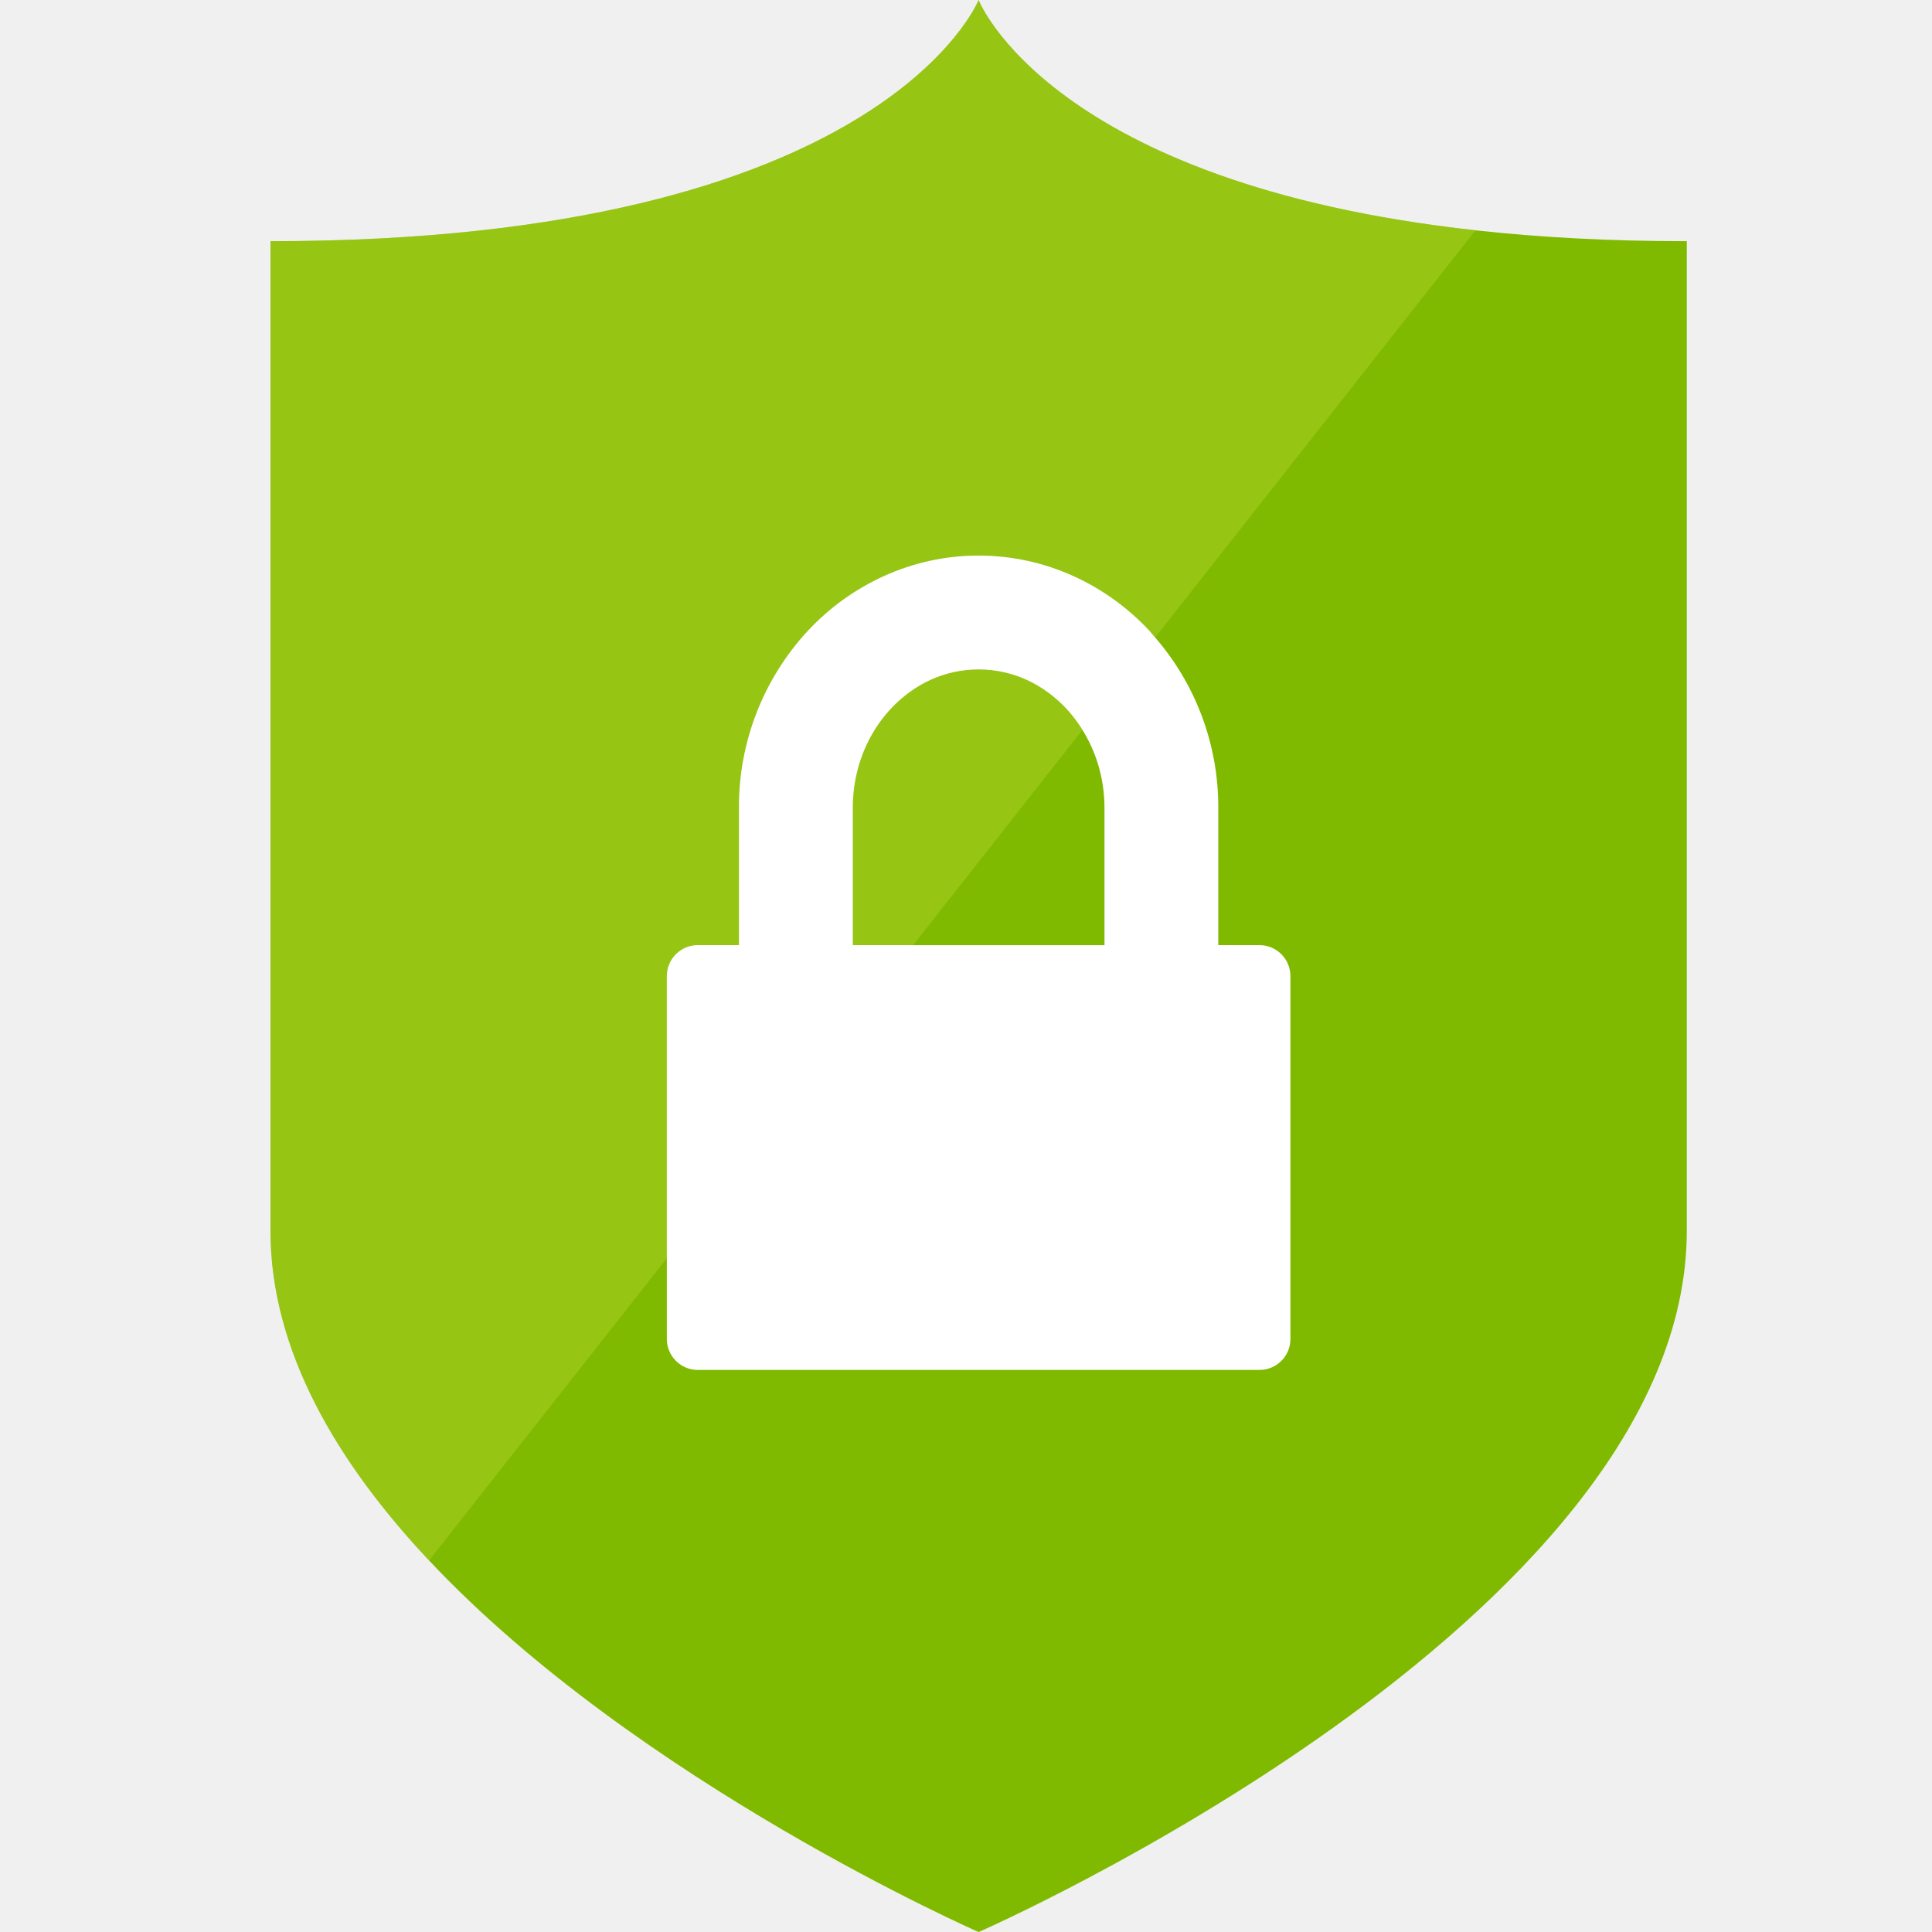
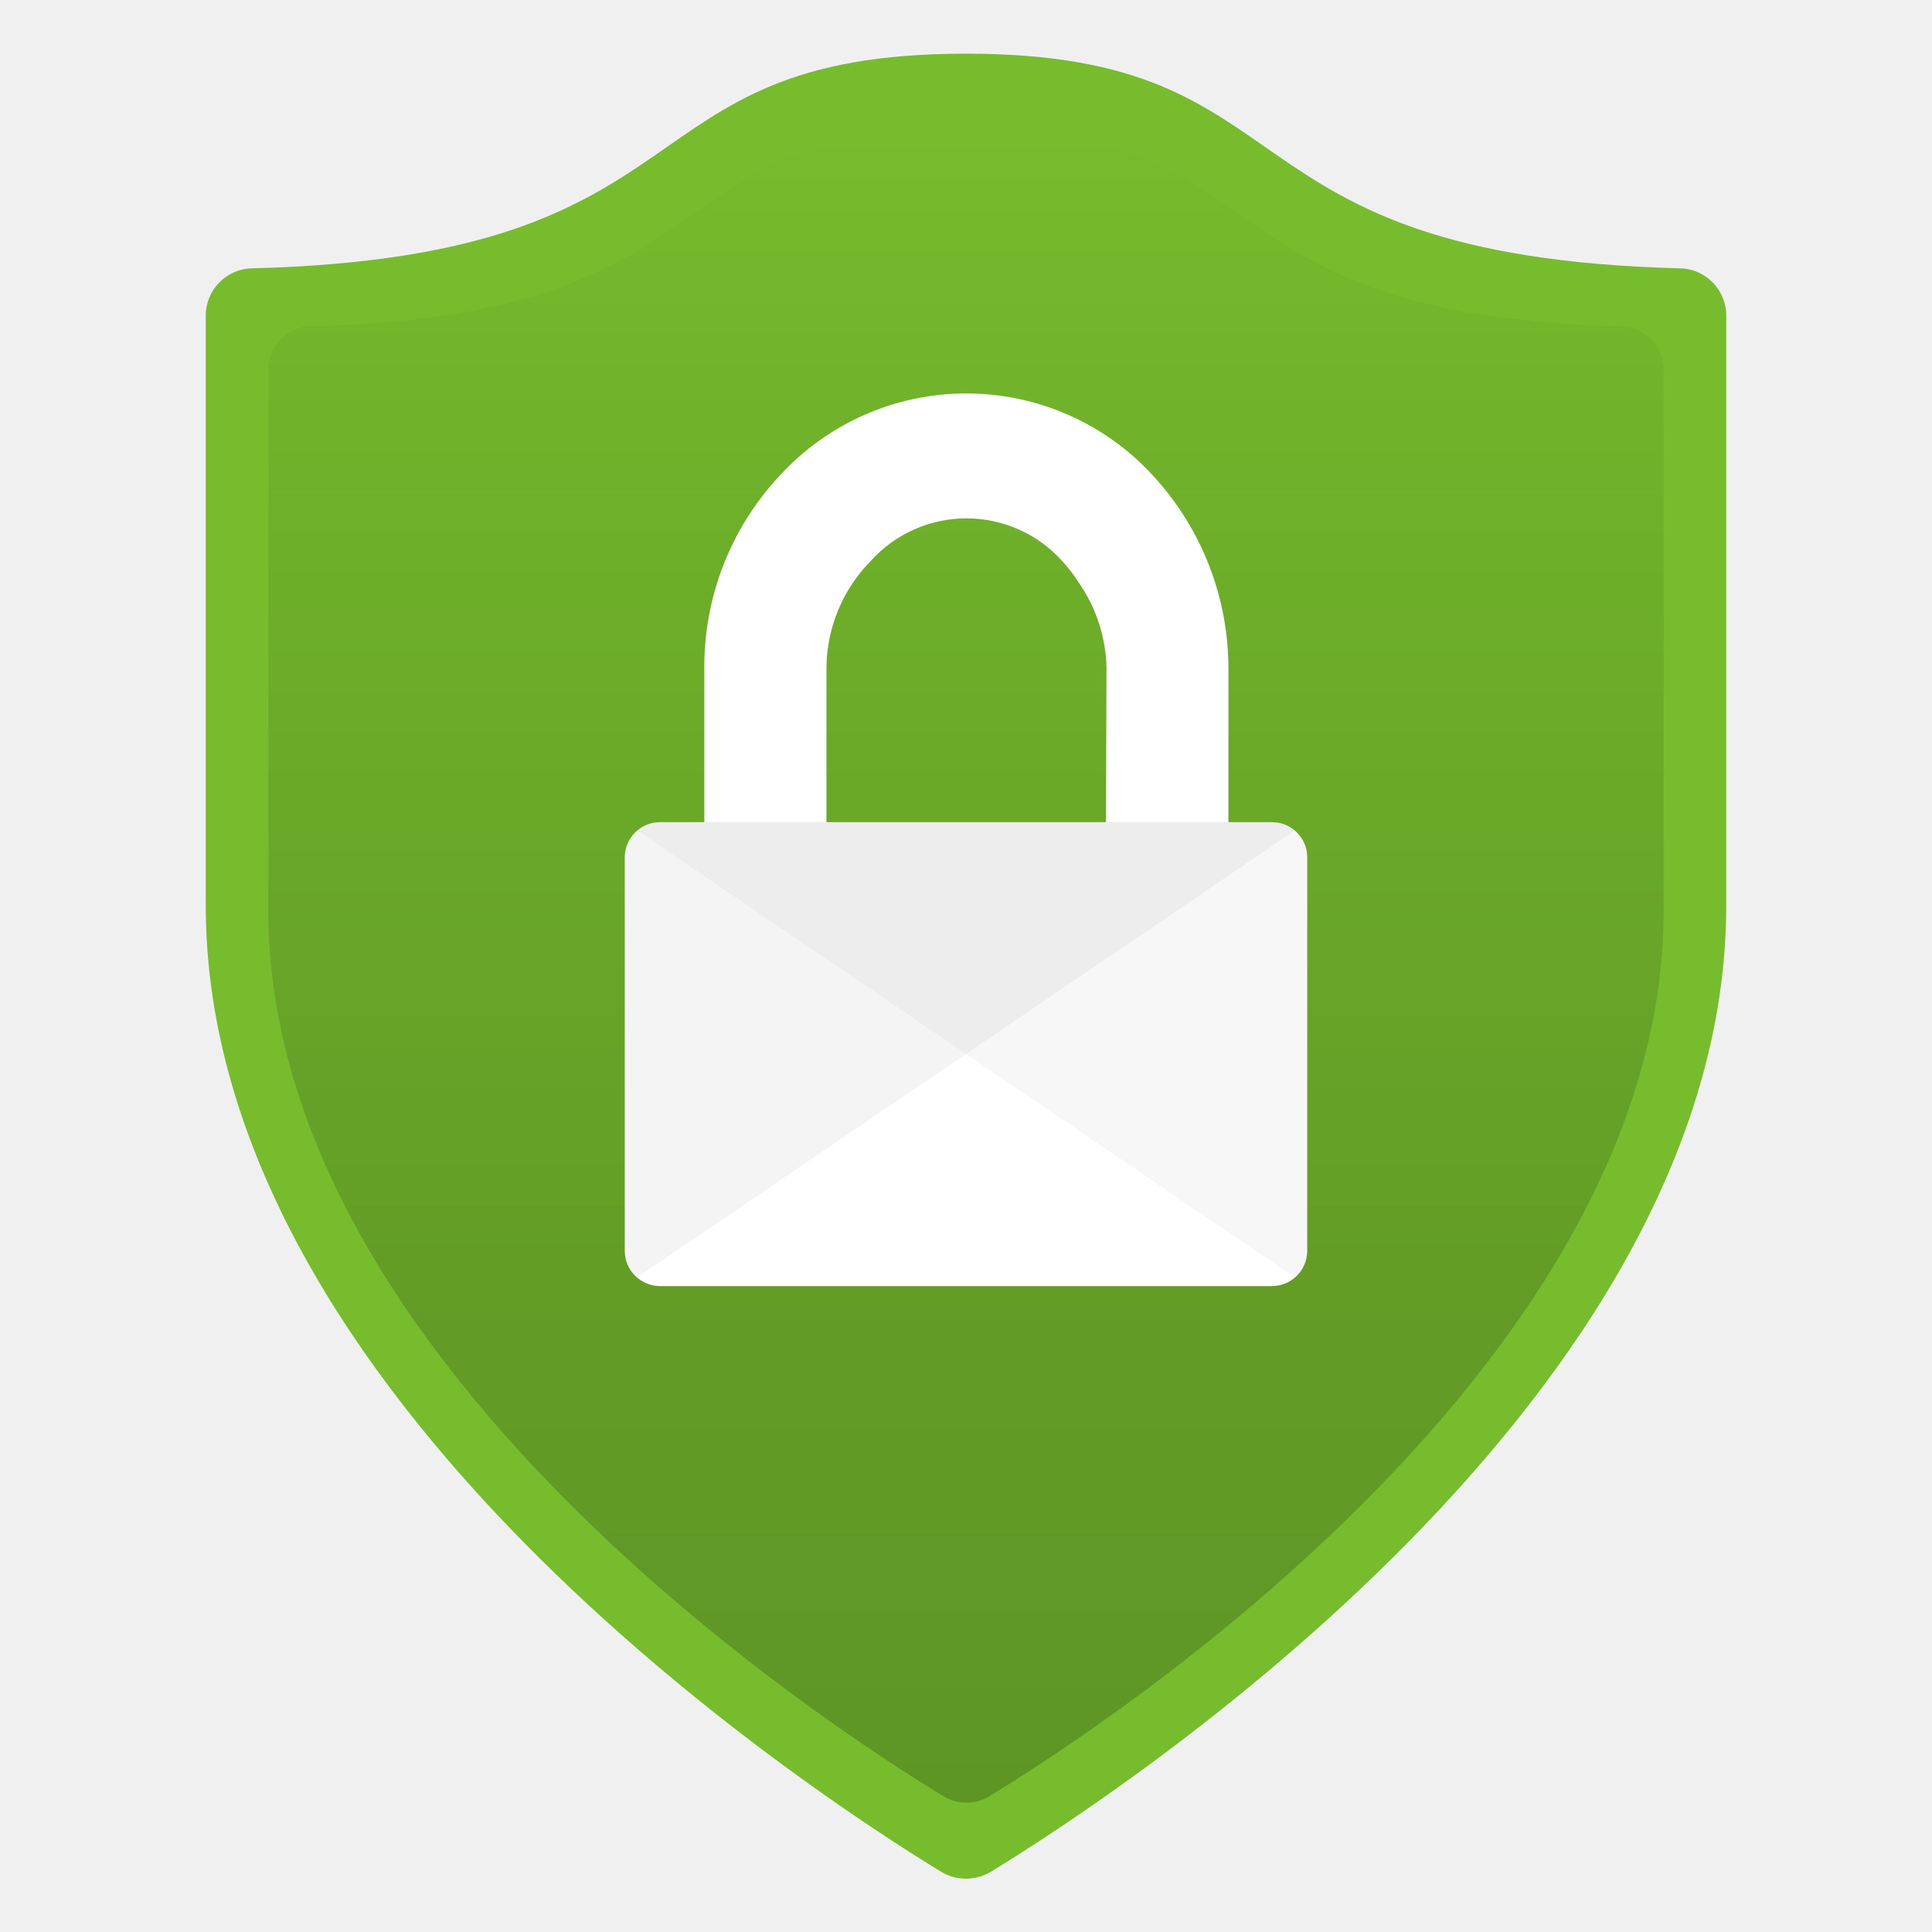
- <svg xmlns="http://www.w3.org/2000/svg" width="50" height="50">
-   <path fill="#7FBA00" d="M38.185 5.96C27.169 4.745 25.326 0 25.326 0S22.847 6.242 7 6.242v25.611c0 3.097 1.721 5.997 4.104 8.532 5.402 5.748 14.223 9.616 14.223 9.616s18.327-8.029 18.327-18.149V6.242c-2.038 0-3.851-.103-5.469-.282z" />
-   <path opacity=".4" fill="#B8D432" d="M29.86 16.543L38.185 5.96C27.169 4.745 25.326 0 25.326 0S22.847 6.242 7 6.242v25.611c0 3.097 1.721 5.997 4.104 8.532l6.154-7.822 12.602-16.02z" />
-   <path fill="#FFF" d="M32.595 24.46h-1.066v-3.552a6.697 6.697 0 00-1.669-4.45c-.039-.043-.074-.09-.112-.133-1.107-1.186-2.683-1.948-4.422-1.947-1.736-.001-3.312.761-4.419 1.947a6.697 6.697 0 00-1.783 4.582v3.553h-1.065a.8.8 0 00-.801.801v9.392c0 .442.359.801.801.801h14.536a.801.801 0 00.801-.801v-9.391a.801.801 0 00-.801-.802zm-4.011.001h-5.02l.001-.001H22.07v-3.552c0-1.022.386-1.927.988-2.57.605-.643 1.395-1.013 2.268-1.013.874 0 1.665.37 2.27 1.013.143.153.271.323.389.504l-.001.001c.373.579.6 1.288.6 2.064v3.554z" />
+ <svg xmlns="http://www.w3.org/2000/svg" id="fe62c4da-ab98-4bb3-a1a5-9a22b229614c" width="18" height="18" viewBox="0 0 18 18">
+   <defs>
+     <linearGradient id="f36136e6-f568-4134-ab6f-c0fefbc04f83" x1="9" y1="16.795" x2="9" y2="1.205" gradientUnits="userSpaceOnUse">
+       <stop offset="0" stop-color="#5e9624" />
+       <stop offset="0.321" stop-color="#639d26" />
+       <stop offset="0.794" stop-color="#6fb12a" />
+       <stop offset="0.999" stop-color="#76bc2d" />
+     </linearGradient>
+   </defs>
+   <g>
+     <path d="M16.083,8.438c0,4.571-5.626,8.25-6.85,9a.449.449,0,0,1-.466,0c-1.224-.747-6.85-4.426-6.85-9v-5.5A.44.44,0,0,1,2.351,2.5C6.728,2.386,5.72.5,9,.5s2.272,1.886,6.649,2a.44.44,0,0,1,.434.435Z" fill="#76bc2d" />
+     <path d="M15.5,8.485c0,4.191-5.16,7.566-6.282,8.25a.412.412,0,0,1-.428,0C7.664,16.051,2.5,12.676,2.5,8.485V3.441a.4.4,0,0,1,.4-.4C6.916,2.935,5.992,1.205,9,1.205s2.084,1.73,6.1,1.837a.4.4,0,0,1,.4.4Z" fill="url(#f36136e6-f568-4134-ab6f-c0fefbc04f83)" />
+     <path d="M11.853,7.66h-.408l0-1.417a2.652,2.652,0,0,0-.7-1.809,2.358,2.358,0,0,0-3.483,0,2.606,2.606,0,0,0-.7,1.808V7.66H6.147a.328.328,0,0,0-.326.32v3.682a.329.329,0,0,0,.326.32h5.706a.329.329,0,0,0,.326-.32V7.98A.328.328,0,0,0,11.853,7.66Zm-1.549,0H7.7V6.219a1.434,1.434,0,0,1,.41-.99,1.2,1.2,0,0,1,1.788,0,1.394,1.394,0,0,1,.153.2h0a1.445,1.445,0,0,1,.258.791Z" fill="#fff" />
+     <path d="M6.148,7.658h5.705a.328.328,0,0,1,.21.08L5.938,11.9a.313.313,0,0,1-.116-.241V7.979A.328.328,0,0,1,6.148,7.658Z" fill="#b3b3b3" opacity="0.15" />
+     <path d="M11.853,7.658H6.147a.328.328,0,0,0-.209.08L12.062,11.9a.314.314,0,0,0,.117-.241V7.979A.329.329,0,0,0,11.853,7.658Z" fill="#a3a3a3" opacity="0.09" />
+   </g>
</svg>
